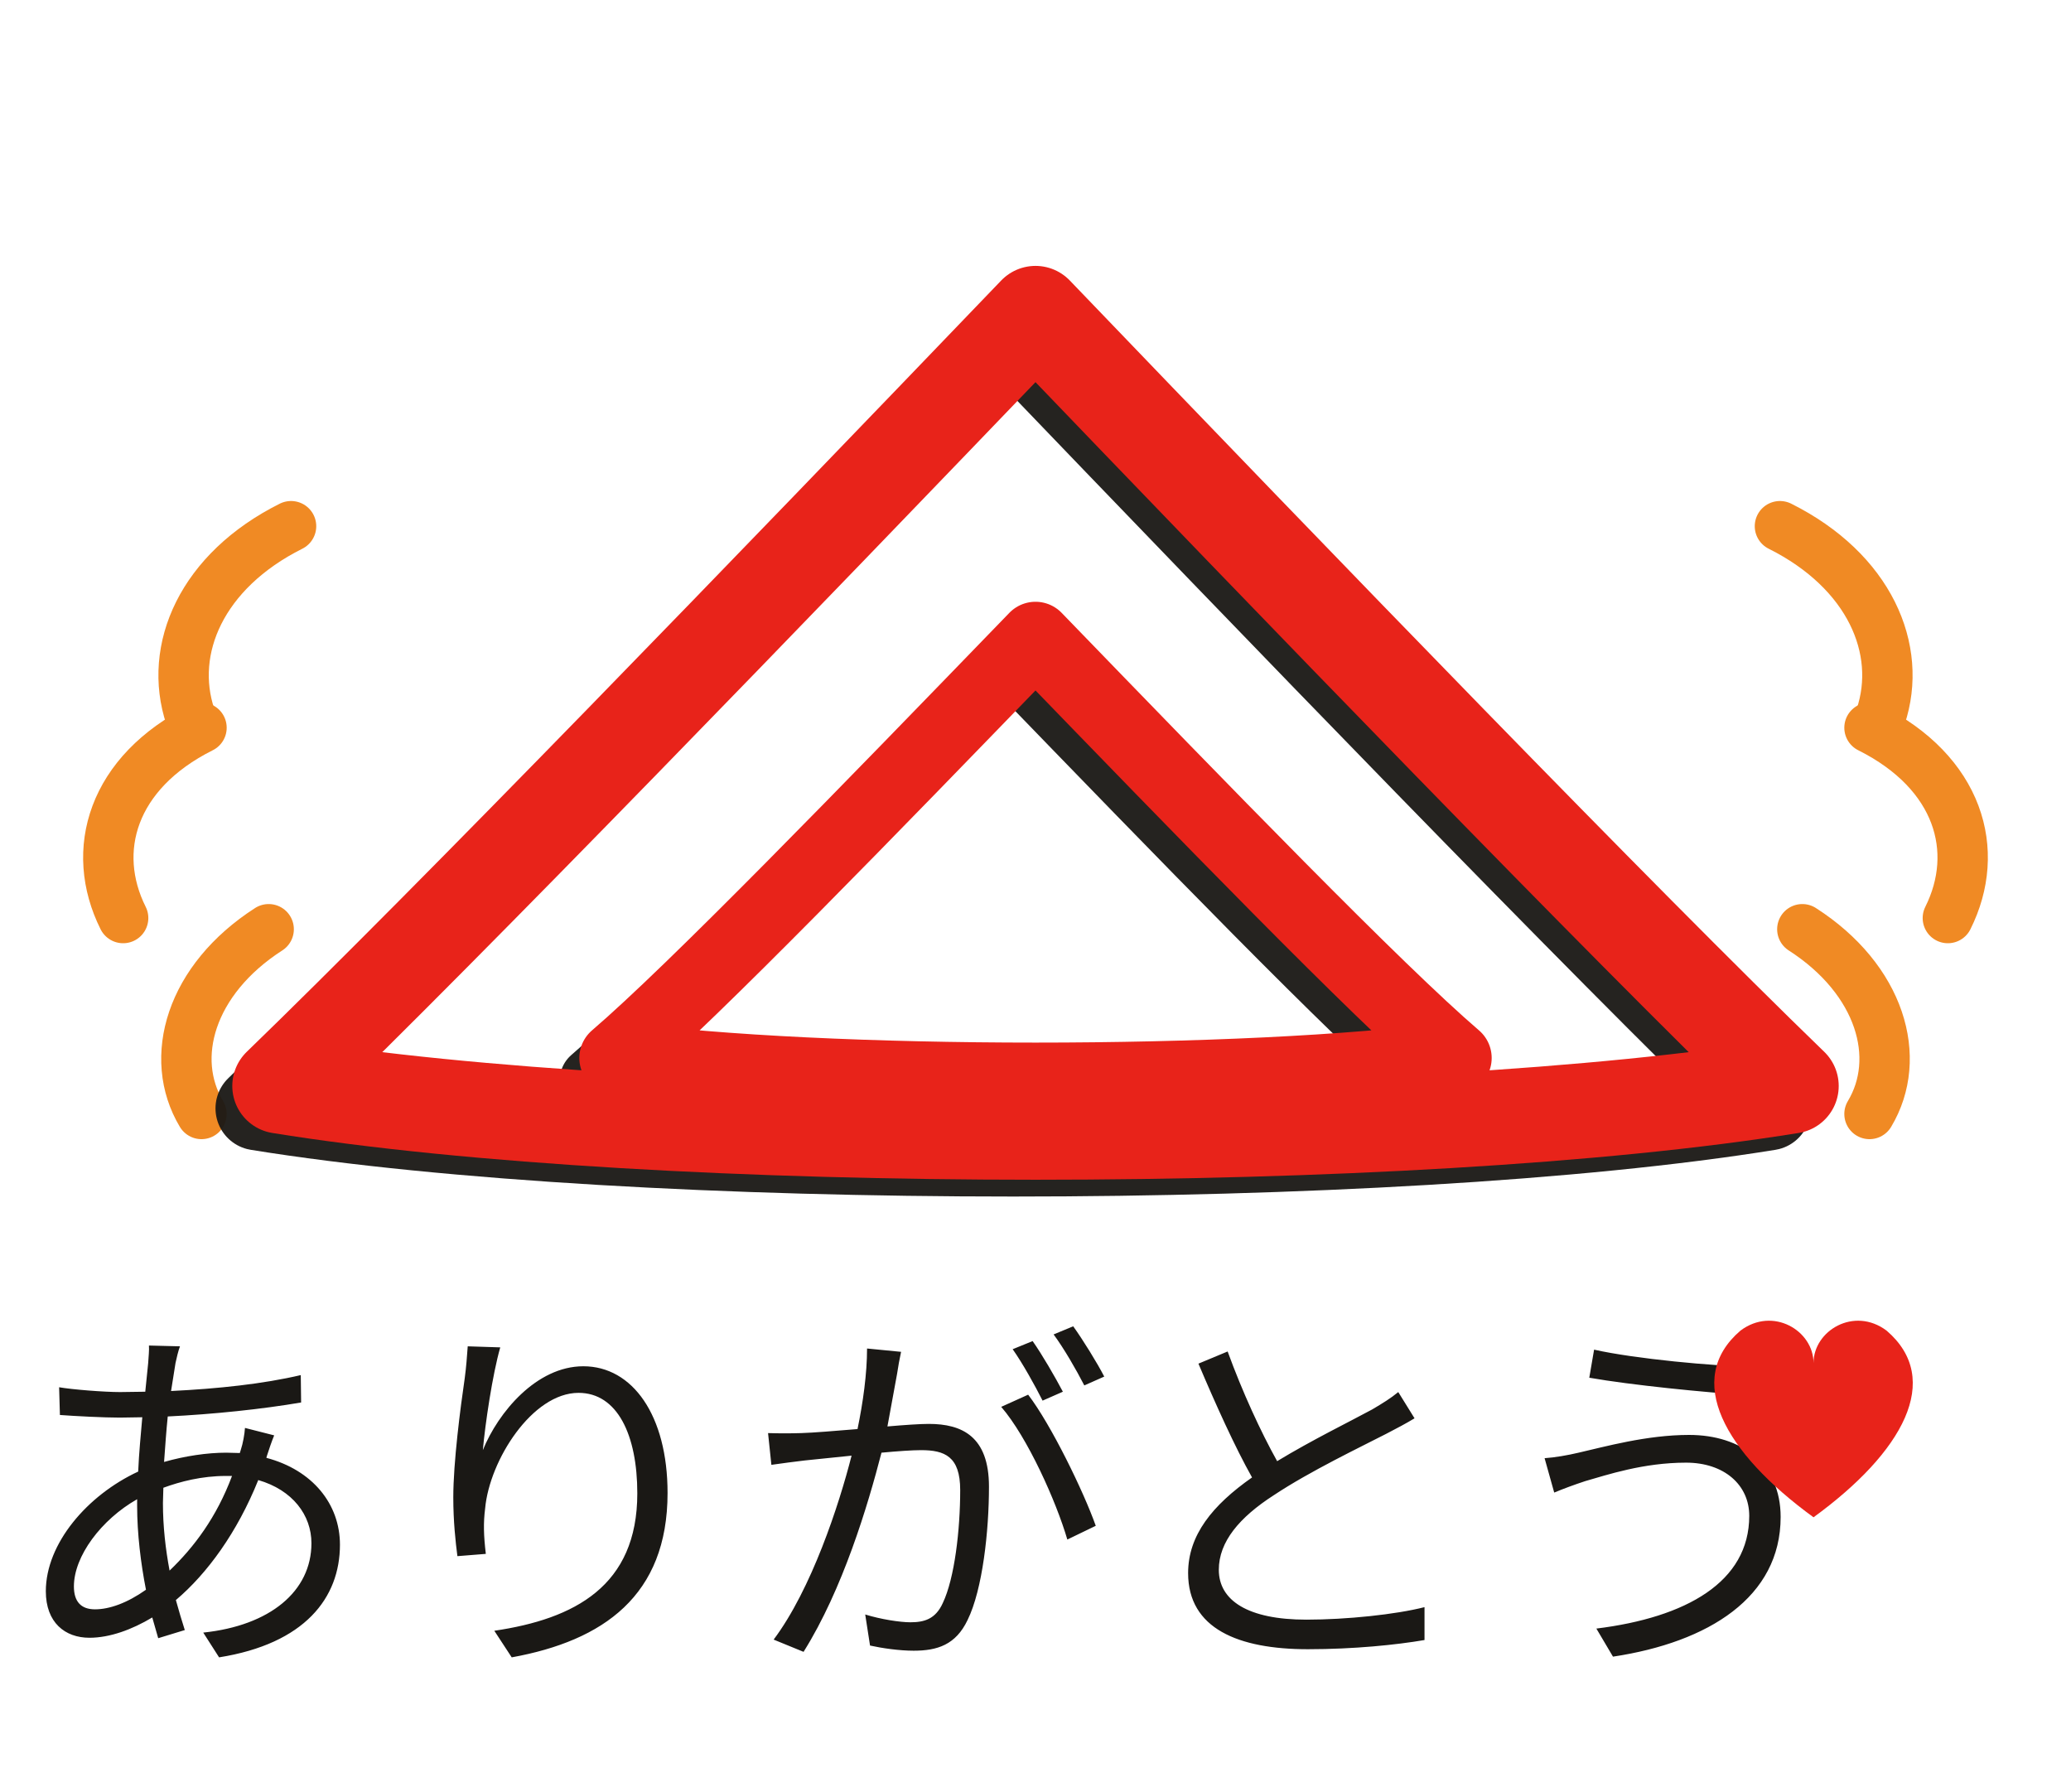
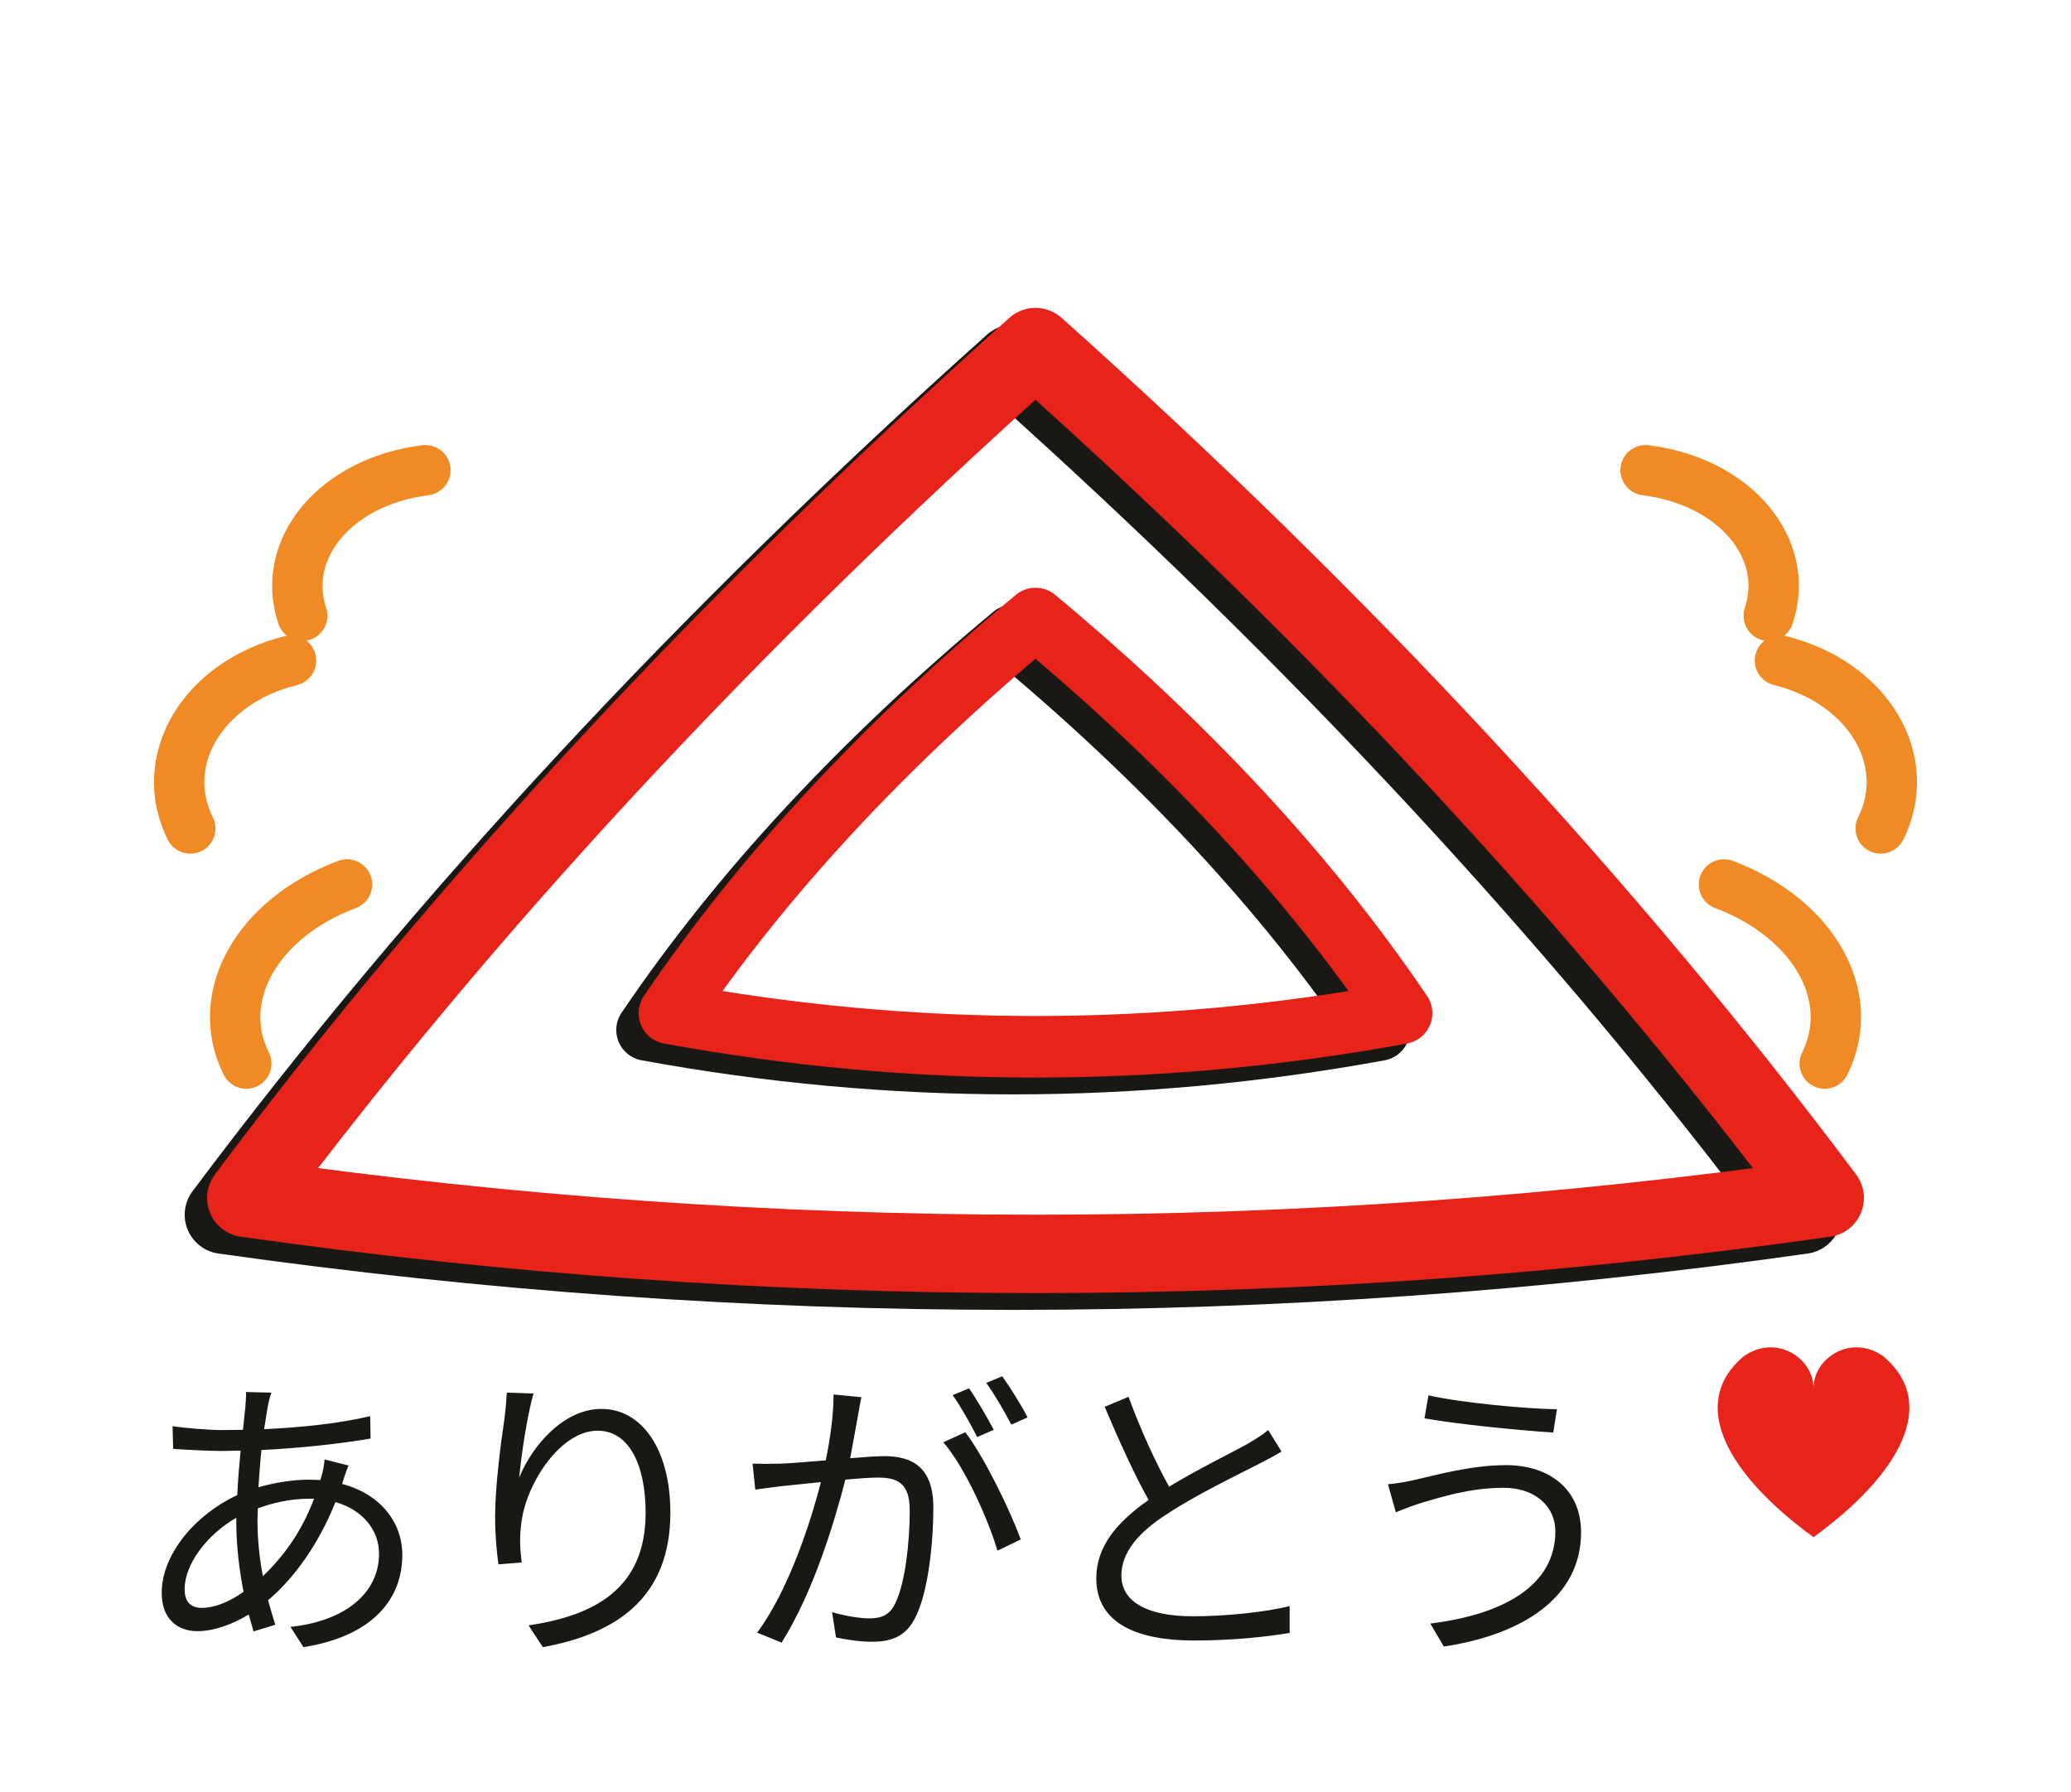
<svg viewBox="0 0 370 320" role="img" aria-label="ハザードランプのマークと「ありがとう」">
-   <path d="M52,94 C36,102 30,116 34,128" fill="none" stroke="#F08A24" stroke-width="9" stroke-linecap="round" />
-   <path d="M36,130 C20,138 16,152 22,164" fill="none" stroke="#F08A24" stroke-width="9" stroke-linecap="round" />
-   <path d="M48,166 C34,175 30,189 36,199" fill="none" stroke="#F08A24" stroke-width="9" stroke-linecap="round" />
-   <path d="M 318,94 C 334,102,340,116,336,128 " fill="none" stroke="#F08A24" stroke-width="9" stroke-linecap="round" />
-   <path d="M 334,130 C 350,138,354,152,348,164 " fill="none" stroke="#F08A24" stroke-width="9" stroke-linecap="round" />
-   <path d="M 322,166 C 336,175,340,189,334,199 " fill="none" stroke="#F08A24" stroke-width="9" stroke-linecap="round" />
-   <g transform="translate(-4,4)" opacity=".95">
-     <path d="M185,56 C233,106 289,164 320,194 C252,205 118,205 50,194 C81,164 137,106 185,56 Z" fill="none" stroke="#1A1815" stroke-width="15" stroke-linejoin="round" stroke-linecap="round" />
-     <path d="M185,114 C215,145 246,177 260,189 C223,194 147,194 110,189 C124,177 155,145 185,114 Z" fill="none" stroke="#1A1815" stroke-width="12" stroke-linejoin="round" stroke-linecap="round" />
+   <path d="M76,84 C60,86 50,98 54,110" fill="none" stroke="#F08A24" stroke-width="9" stroke-linecap="round" />
+   <path d="M 294,84 C 310,86,320,98,316,110 " fill="none" stroke="#F08A24" stroke-width="9" stroke-linecap="round" />
+   <path d="M52,118 C36,122 28,136 34,148" fill="none" stroke="#F08A24" stroke-width="9" stroke-linecap="round" />
+   <path d="M 318,118 C 334,122,342,136,336,148 " fill="none" stroke="#F08A24" stroke-width="9" stroke-linecap="round" />
+   <path d="M62,158 C46,164 38,178 44,190" fill="none" stroke="#F08A24" stroke-width="9" stroke-linecap="round" />
+   <path d="M 308,158 C 324,164,332,178,326,190 " fill="none" stroke="#F08A24" stroke-width="9" stroke-linecap="round" />
+   <g transform="translate(-4,3)">
+     <path d="M185.0,62.0 Q267.3,135.6 326.0,214.0 Q185.0,234.0 44.0,214.0 Q102.7,135.6 185.0,62.0 Z" fill="none" stroke="#1A1815" stroke-width="14.0" stroke-linejoin="round" />
+     <path d="M185.0,110.5 Q225.5,144.2 250.4,181.0 Q185.0,193.0 119.6,181.0 Q144.5,144.2 185.0,110.5 Z" fill="none" stroke="#1A1815" stroke-width="11.0" stroke-linejoin="round" />
  </g>
-   <path d="M185,56 C233,106 289,164 320,194 C252,205 118,205 50,194 C81,164 137,106 185,56 Z" fill="none" stroke="#E8231A" stroke-width="17" stroke-linejoin="round" stroke-linecap="round" />
-   <path d="M185,114 C215,145 246,177 260,189 C223,194 147,194 110,189 C124,177 155,145 185,114 Z" fill="none" stroke="#E8231A" stroke-width="13" stroke-linejoin="round" stroke-linecap="round" />
-   <text x="166" y="264" text-anchor="middle" dominant-baseline="central" font-family="'Yusei Magic', sans-serif" font-weight="400" font-size="66" fill="#1A1815">ありがとう</text>
-   <g transform="translate(324,258) scale(1.45)">
+   <path d="M185.0,62.0 Q267.3,135.6 326.0,214.0 Q185.0,234.0 44.0,214.0 Q102.7,135.6 185.0,62.0 Z" fill="none" stroke="#E8231A" stroke-width="14.0" stroke-linejoin="round" />
+   <path d="M185.0,110.5 Q225.5,144.2 250.4,181.0 Q185.0,193.0 119.6,181.0 Q144.5,144.2 185.0,110.5 Z" fill="none" stroke="#E8231A" stroke-width="11.0" stroke-linejoin="round" />
+   <text x="158" y="268" text-anchor="middle" dominant-baseline="central" font-family="'Yusei Magic', sans-serif" font-weight="400" font-size="54" fill="#1A1815">ありがとう</text>
+   <g transform="translate(324,262) scale(1.4)">
    <path d="M0,9 C-11,1 -16,-8 -9,-14 C-5,-17 0,-14 0,-10 C0,-14 5,-17 9,-14 C16,-8 11,1 0,9 Z" fill="#E8231A" />
  </g>
</svg>
